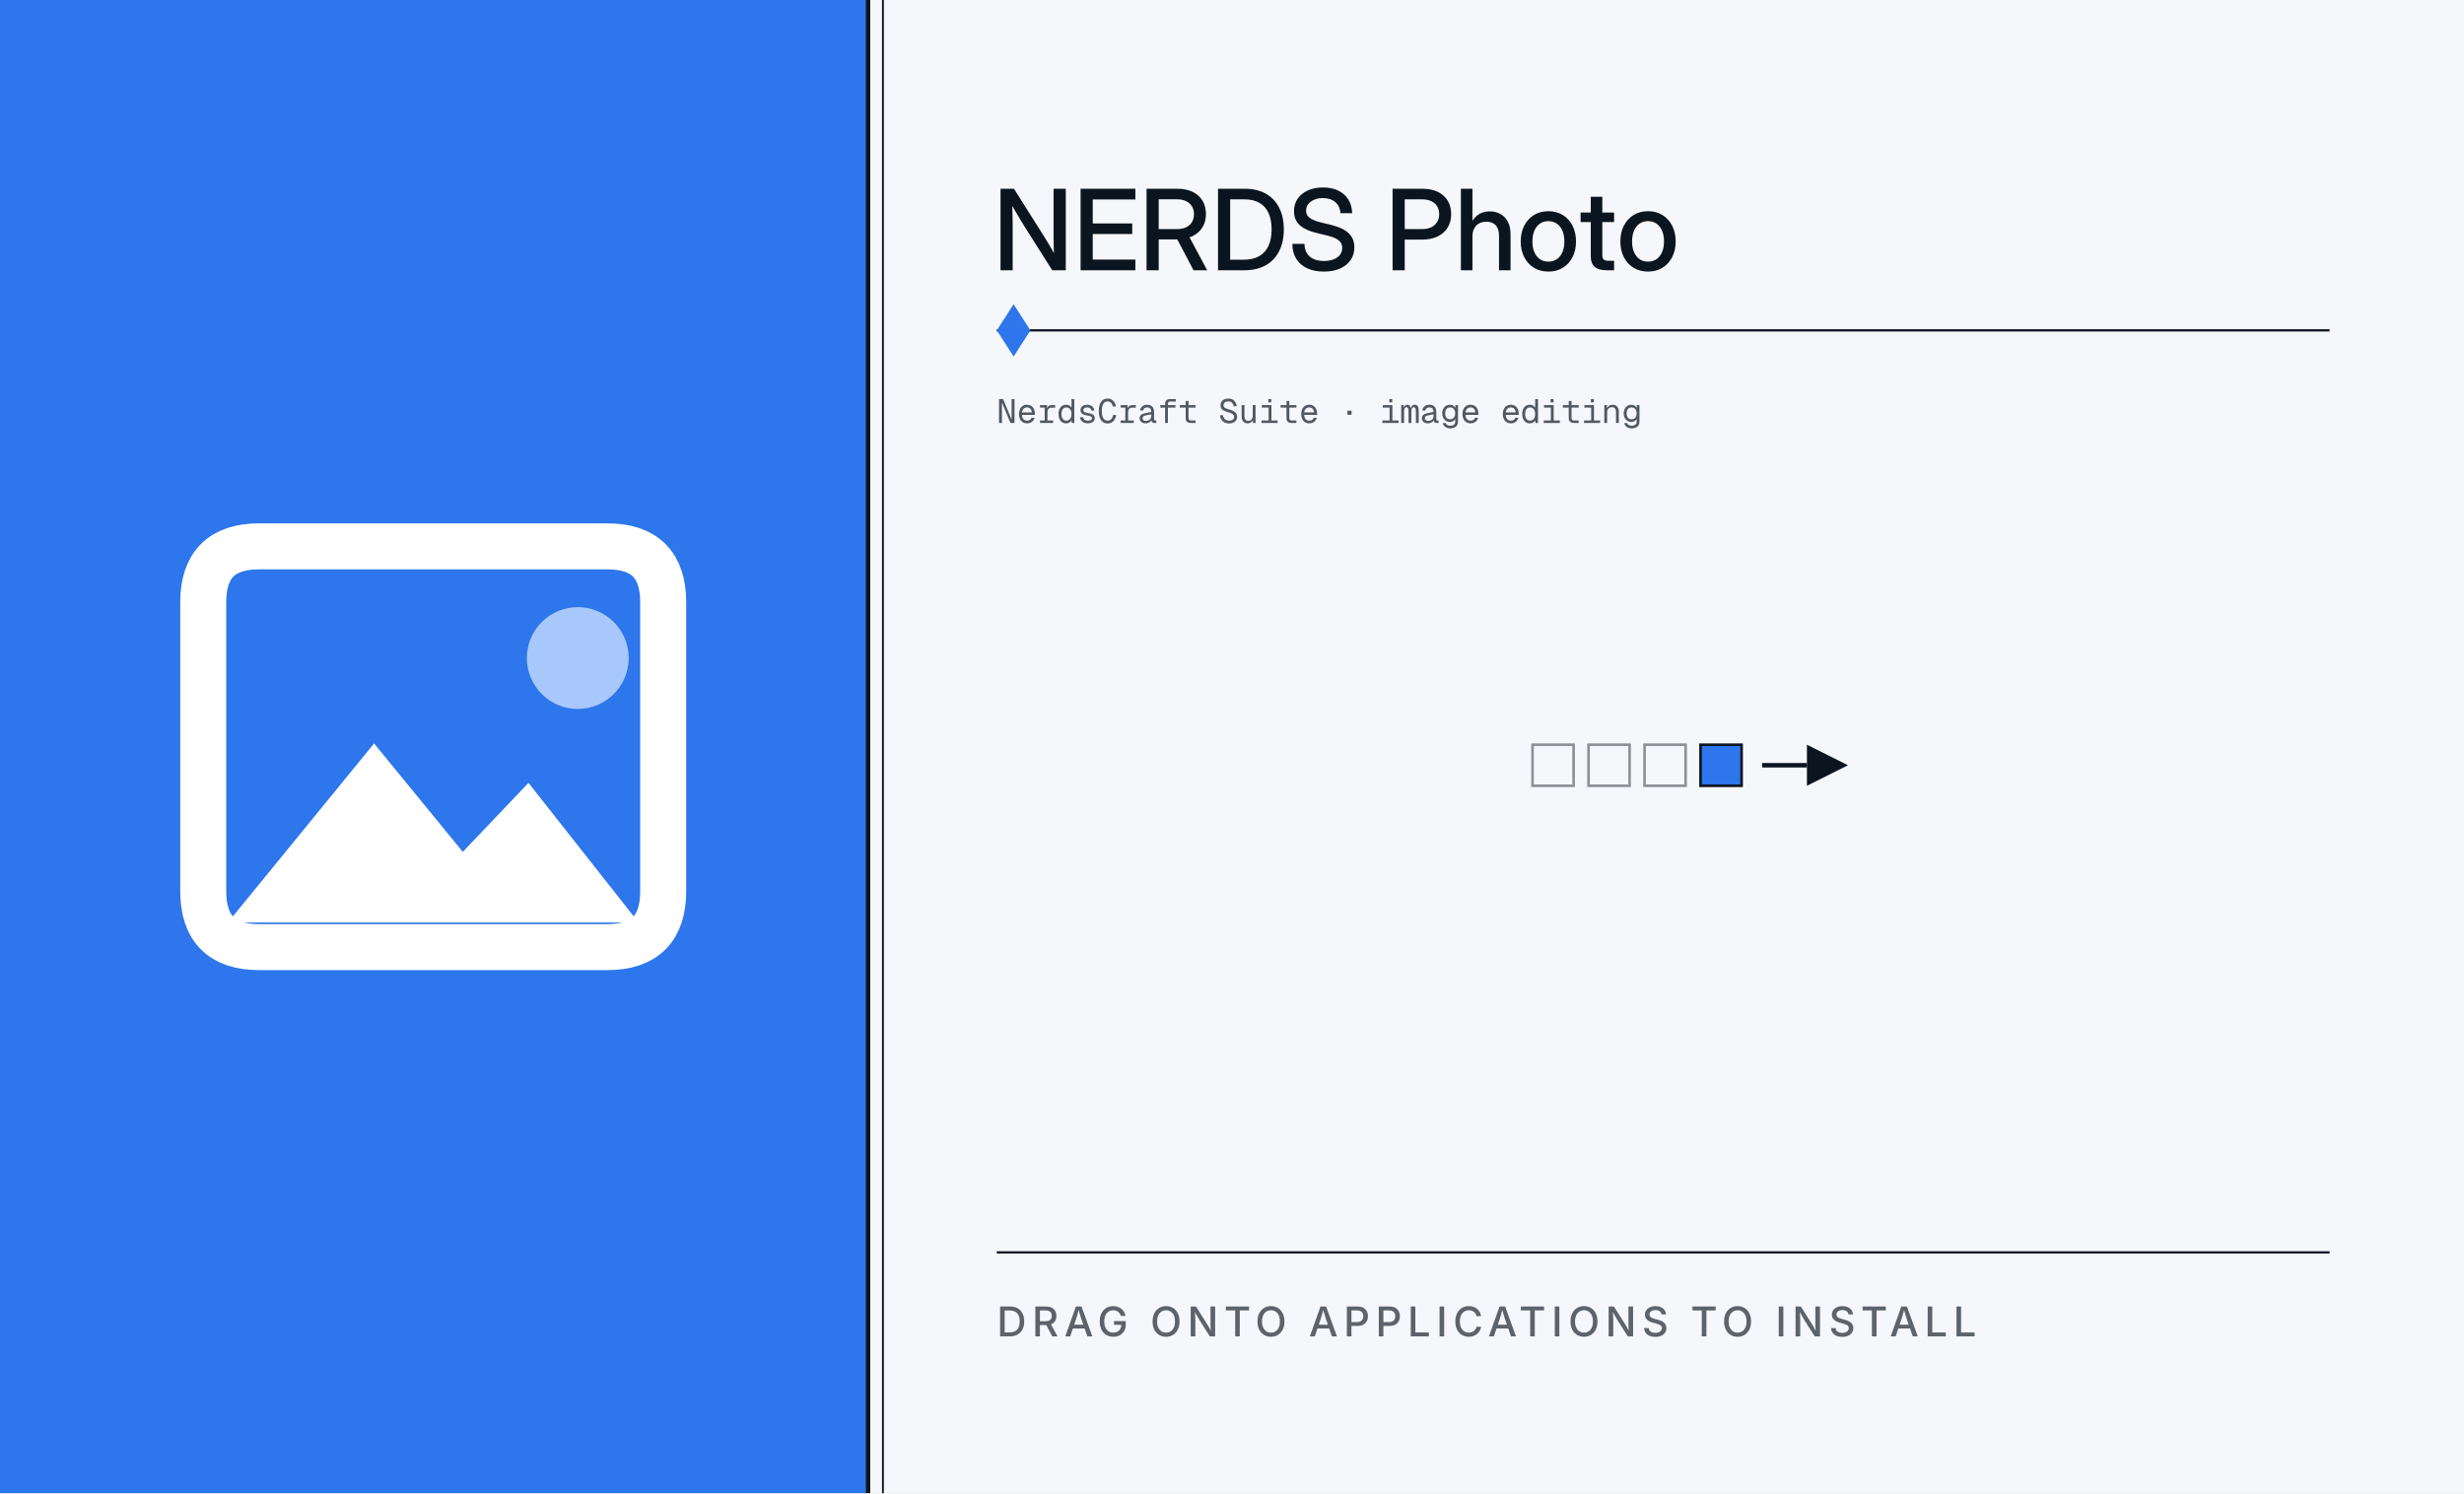
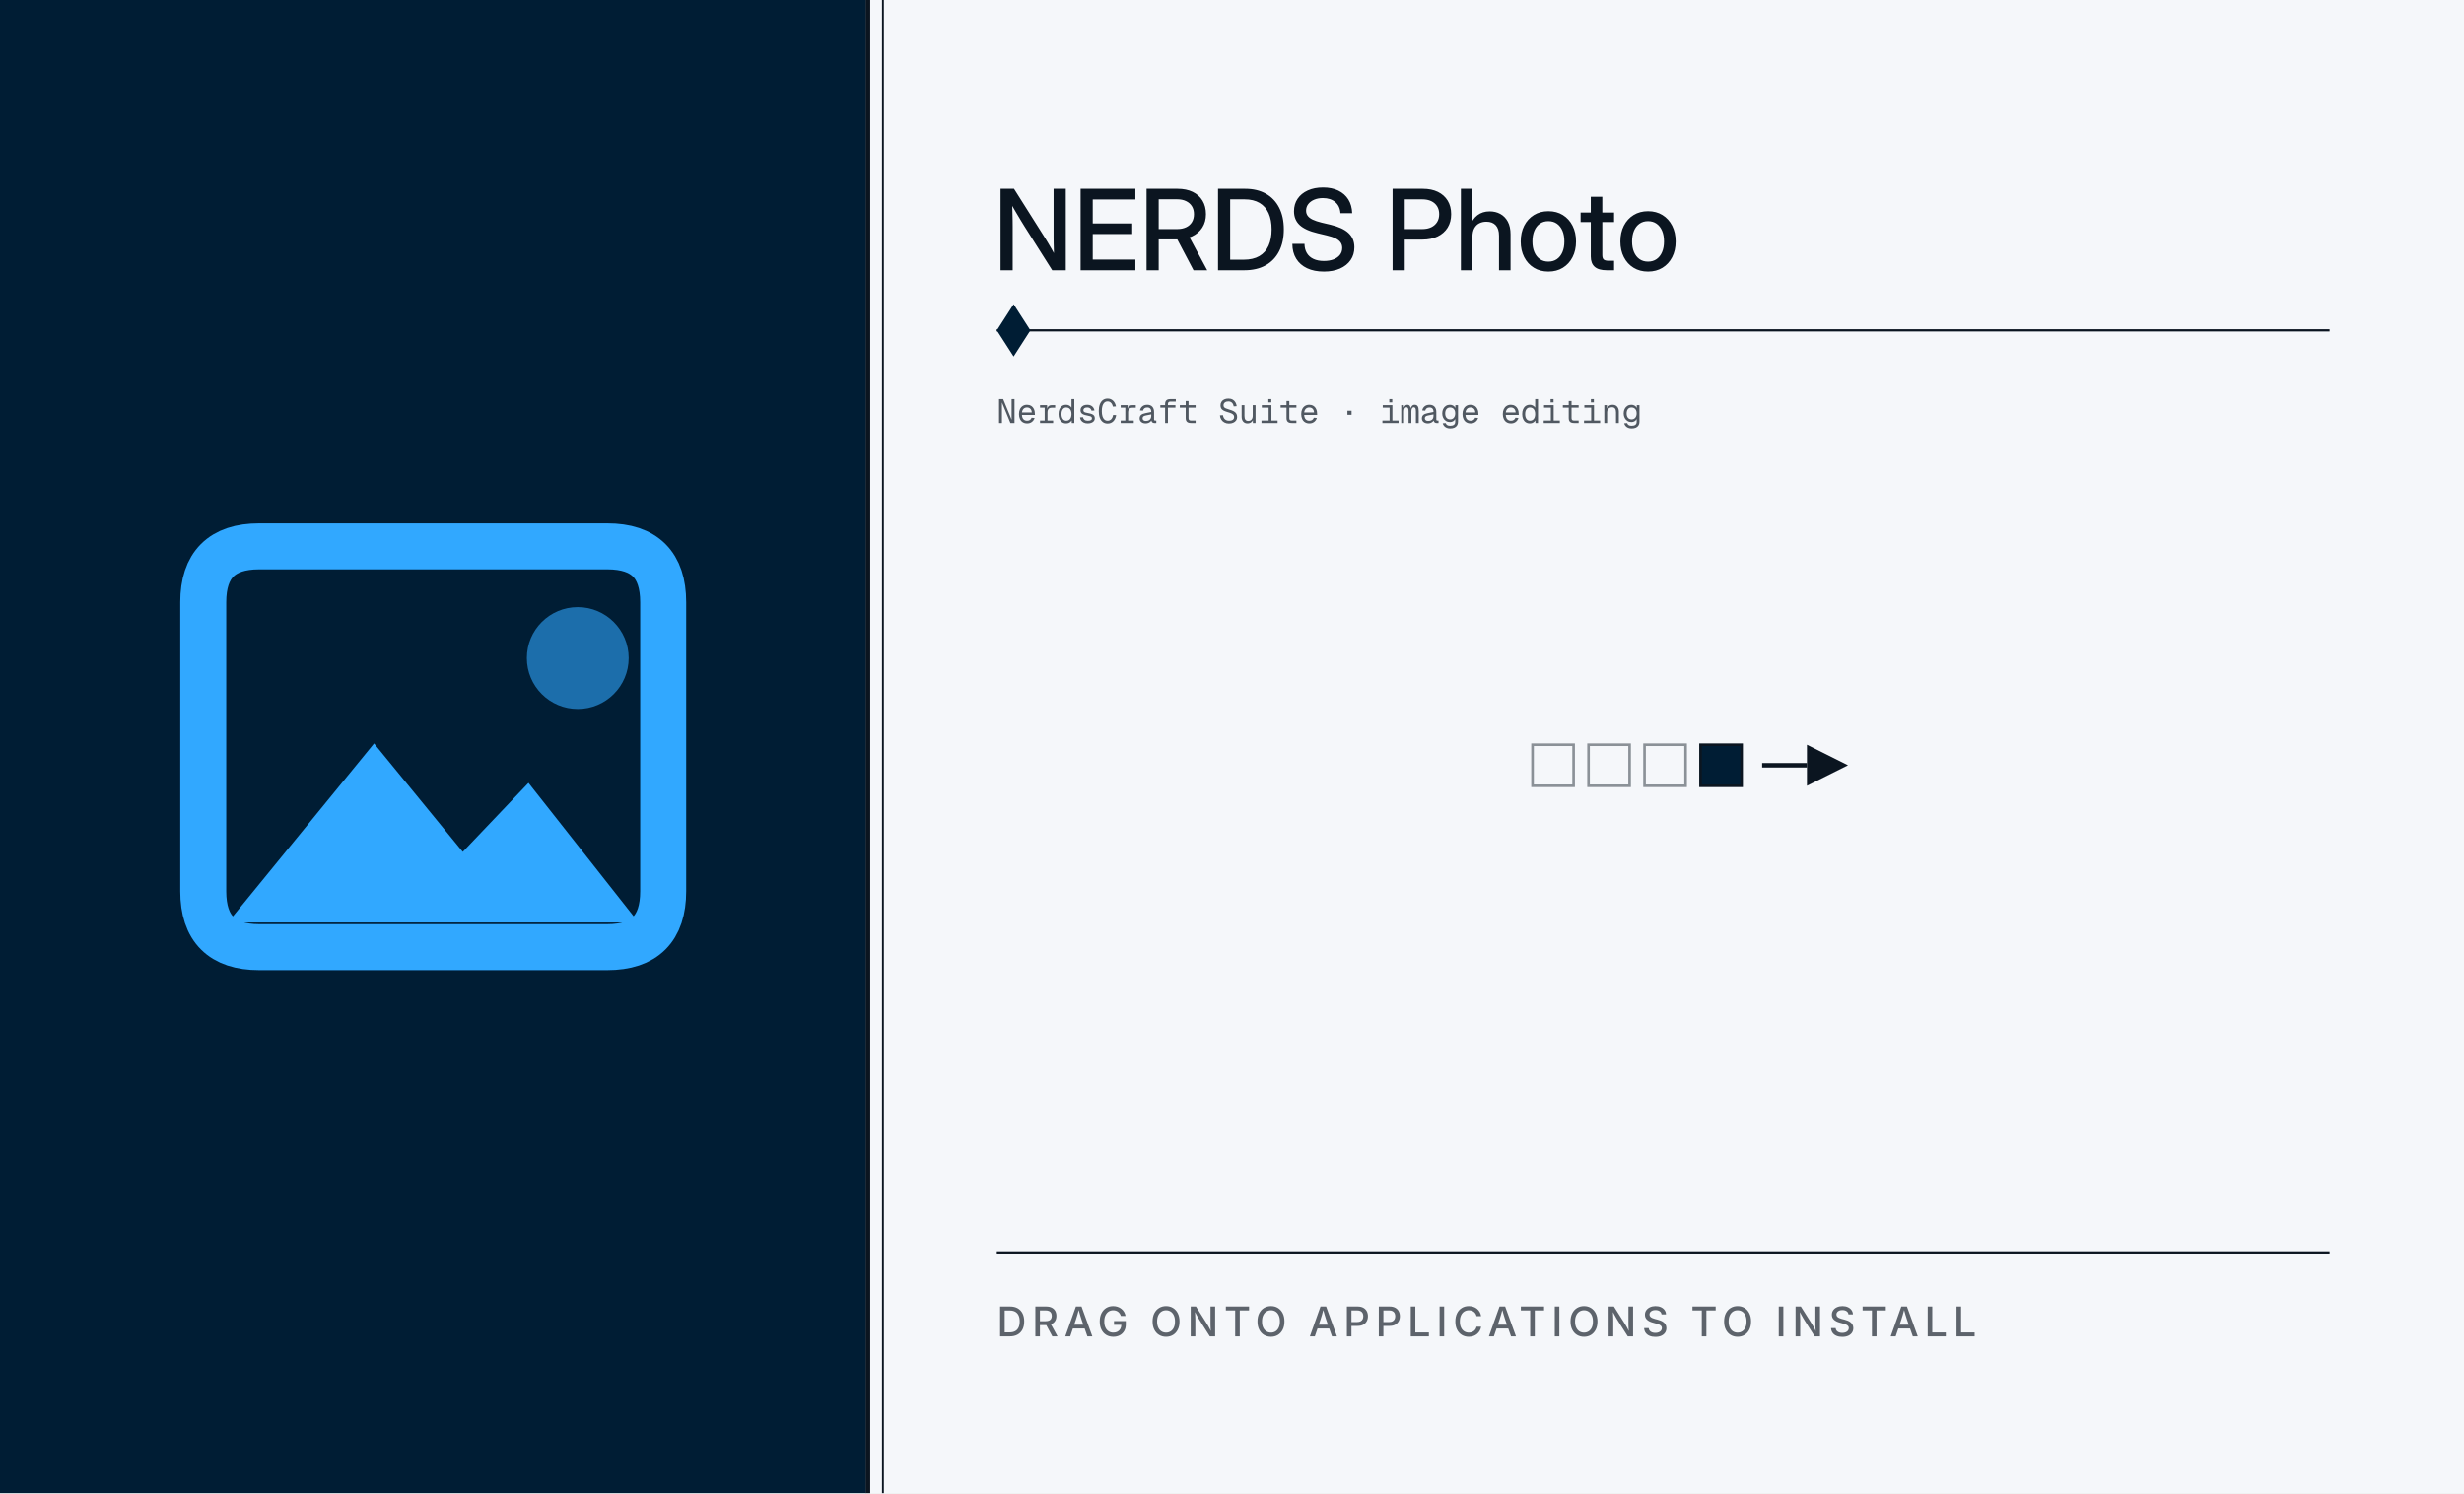
<svg xmlns="http://www.w3.org/2000/svg" width="660" height="400" viewBox="0 0 660 400">
  <defs>
    <clipPath id="panel">
      <rect width="232" height="400" />
    </clipPath>
  </defs>
  <rect width="660" height="400" fill="#f5f7fa" />
  <g clip-path="url(#panel)">
-     <rect width="232" height="400" fill="#2d76eb" />
+     <rect width="232" height="400" fill="#001d34" />
    <g transform="translate(3.4,87.4) scale(0.22)">
-       <path d="M300,268 H724 Q792,268 792,336 V688 Q792,756 724,756 H300 Q232,756 232,688 V336 Q232,268 300,268 Z" fill="none" stroke="#FFFFFF" stroke-width="56" stroke-linecap="round" stroke-linejoin="round" />
-       <path d="M262,726 L440,508 L548,640 L628,556 L762,726 Z" fill="#FFFFFF" />
-       <path d="M688,404 m-62,0 a62,62 0 1,0 124,0 a62,62 0 1,0 -124,0" fill="#a8c8fb" />
+       <path d="M300,268 H724 Q792,268 792,336 V688 Q792,756 724,756 H300 Q232,756 232,688 V336 Q232,268 300,268 Z" fill="none" stroke="#31a8ff" stroke-width="56" stroke-linecap="round" stroke-linejoin="round" />
+       <path d="M262,726 L440,508 L548,640 L628,556 L762,726 Z" fill="#31a8ff" />
+       <path d="M688,404 m-62,0 a62,62 0 1,0 124,0 a62,62 0 1,0 -124,0" fill="#1c6eab" />
    </g>
  </g>
  <line x1="232.5" y1="0" x2="232.5" y2="400" stroke="#0b1520" stroke-width="1.2" />
  <line x1="236.5" y1="0" x2="236.5" y2="400" stroke="#0b1520" stroke-width="0.5" />
  <line x1="267" y1="88.5" x2="624" y2="88.5" stroke="#0b1520" stroke-width="0.6" />
-   <path d="M271.5,81.5 L276,88.5 L271.5,95.5 L267,88.5 Z" fill="#2d76eb" />
+   <path d="M271.5,81.5 L276,88.5 L271.5,95.5 L267,88.5 Z" fill="#001d34" />
  <rect x="410.5" y="199.5" width="11" height="11" fill="#f5f7fa" stroke="#0b1520" stroke-opacity="0.45" stroke-width="0.7" />
  <rect x="425.5" y="199.5" width="11" height="11" fill="#f5f7fa" stroke="#0b1520" stroke-opacity="0.45" stroke-width="0.7" />
  <rect x="440.5" y="199.5" width="11" height="11" fill="#f5f7fa" stroke="#0b1520" stroke-opacity="0.45" stroke-width="0.7" />
-   <rect x="455.5" y="199.5" width="11" height="11" fill="#2d76eb" stroke="#0b1520" stroke-width="0.7" />
+   <rect x="455.5" y="199.5" width="11" height="11" fill="#001d34" stroke="#0b1520" stroke-width="0.7" />
  <line x1="472" y1="205" x2="484" y2="205" stroke="#0b1520" stroke-width="1.2" />
  <path d="M495,205 L484,210.5 L484,199.5 Z" fill="#0b1520" />
  <line x1="267" y1="335.5" x2="624" y2="335.5" stroke="#0b1520" stroke-width="0.6" />
  <g id="text">
    <g>
      <path fill="#0b1520" stroke="none" d="M268.0 72.4V50.574H271.604L279.938 63.772Q280.231 64.241 280.7 65.025Q281.169 65.808 281.696 66.724Q282.224 67.639 282.692 68.504L282.355 69.251Q282.326 68.401 282.282 67.273Q282.238 66.145 282.224 65.12Q282.209 64.094 282.209 63.567V50.574H285.476V72.4H281.843L274.387 60.608Q274.05 60.066 273.479 59.129Q272.907 58.191 272.175 56.946Q271.442 55.701 270.607 54.251L271.076 53.621Q271.149 55.291 271.186 56.653Q271.223 58.015 271.237 59.011Q271.252 60.007 271.252 60.593V72.4ZM289.445 72.4V50.574H304.123V53.43H292.697V59.861H303.273V62.688H292.697V69.544H304.123V72.4ZM307.111 72.4V50.574H315.417Q317.761 50.574 319.467 51.401Q321.174 52.229 322.097 53.753Q323.02 55.276 323.02 57.371Q323.02 59.451 322.038 60.974Q321.057 62.498 319.299 63.318Q317.541 64.138 315.197 64.138H308.986V61.37H315.285Q316.691 61.37 317.709 60.886Q318.728 60.403 319.27 59.502Q319.812 58.601 319.812 57.371Q319.812 56.14 319.262 55.254Q318.713 54.368 317.695 53.877Q316.677 53.386 315.271 53.386H310.363V72.4ZM319.694 72.4 314.523 62.571H318.083L323.356 72.4ZM333.317 72.4H327.941V69.573H333.112Q335.661 69.573 337.316 68.606Q338.972 67.639 339.792 65.816Q340.612 63.992 340.612 61.458Q340.612 58.923 339.807 57.122Q339.001 55.32 337.382 54.36Q335.764 53.401 333.332 53.401H327.824V50.574H333.537Q336.745 50.574 339.067 51.885Q341.389 53.196 342.634 55.635Q343.879 58.074 343.879 61.458Q343.879 64.841 342.626 67.295Q341.374 69.749 339.016 71.074Q336.657 72.4 333.317 72.4ZM329.509 50.574V72.4H326.257V50.574ZM354.616 72.752Q351.994 72.752 350.104 71.858Q348.215 70.964 347.189 69.295Q346.164 67.625 346.164 65.325H349.416Q349.431 66.76 350.046 67.793Q350.661 68.826 351.826 69.368Q352.99 69.91 354.616 69.91Q356.11 69.91 357.202 69.485Q358.293 69.06 358.908 68.276Q359.523 67.493 359.523 66.423Q359.523 65.588 359.106 64.966Q358.688 64.343 357.773 63.875Q356.857 63.406 355.334 63.054L352.946 62.483Q349.636 61.707 348.12 60.286Q346.604 58.865 346.604 56.594Q346.604 54.675 347.57 53.247Q348.537 51.819 350.295 51.021Q352.053 50.222 354.382 50.222Q356.74 50.222 358.469 51.057Q360.197 51.892 361.157 53.43Q362.116 54.968 362.189 57.107H359.04Q358.923 55.217 357.663 54.141Q356.403 53.064 354.338 53.064Q353.034 53.064 352.016 53.496Q350.998 53.928 350.419 54.683Q349.841 55.437 349.841 56.433Q349.841 57.224 350.266 57.81Q350.69 58.396 351.606 58.836Q352.521 59.275 354.016 59.641L356.374 60.198Q358.015 60.593 359.223 61.15Q360.432 61.707 361.215 62.446Q361.999 63.186 362.387 64.131Q362.775 65.076 362.775 66.248Q362.775 68.211 361.765 69.675Q360.754 71.14 358.923 71.946Q357.092 72.752 354.616 72.752ZM373.015 72.4V50.574H381.101Q383.444 50.574 385.144 51.401Q386.843 52.229 387.773 53.753Q388.703 55.276 388.703 57.371Q388.703 59.465 387.751 60.989Q386.799 62.512 385.07 63.347Q383.342 64.182 380.998 64.182H374.729V61.37H380.939Q382.36 61.37 383.371 60.879Q384.382 60.388 384.938 59.495Q385.495 58.601 385.495 57.371Q385.495 56.14 384.938 55.254Q384.382 54.368 383.371 53.884Q382.36 53.401 380.939 53.401H376.267V72.4ZM394.401 63.494V72.4H391.311V50.574H394.401V60.769H393.625Q394.387 58.689 395.742 57.656Q397.097 56.624 399.016 56.624Q400.612 56.624 401.879 57.319Q403.146 58.015 403.879 59.378Q404.611 60.74 404.611 62.761V72.4H401.521V63.142Q401.521 61.282 400.634 60.337Q399.748 59.392 398.137 59.392Q397.082 59.392 396.24 59.817Q395.397 60.242 394.899 61.15Q394.401 62.058 394.401 63.494ZM414.748 72.752Q412.536 72.752 410.866 71.726Q409.196 70.701 408.266 68.884Q407.336 67.068 407.336 64.695Q407.336 62.293 408.266 60.469Q409.196 58.645 410.866 57.612Q412.536 56.58 414.748 56.58Q416.96 56.58 418.623 57.612Q420.285 58.645 421.215 60.469Q422.146 62.293 422.146 64.695Q422.146 67.068 421.215 68.884Q420.285 70.701 418.623 71.726Q416.96 72.752 414.748 72.752ZM414.748 70.086Q416.066 70.086 417.026 69.419Q417.985 68.753 418.505 67.537Q419.025 66.321 419.025 64.695Q419.025 63.025 418.505 61.809Q417.985 60.593 417.026 59.92Q416.066 59.246 414.748 59.246Q413.43 59.246 412.47 59.912Q411.511 60.579 410.991 61.802Q410.471 63.025 410.471 64.695Q410.471 66.336 410.991 67.544Q411.511 68.753 412.463 69.419Q413.415 70.086 414.748 70.086ZM432.341 56.931V59.48H423.376V56.931ZM426.101 52.713H429.191V68.313Q429.191 69.163 429.55 69.507Q429.909 69.851 430.832 69.851Q431.184 69.851 431.608 69.851Q432.033 69.851 432.341 69.851V72.4Q431.96 72.4 431.425 72.4Q430.891 72.4 430.393 72.4Q428.21 72.4 427.155 71.484Q426.101 70.569 426.101 68.709ZM441.438 72.752Q439.226 72.752 437.556 71.726Q435.886 70.701 434.956 68.884Q434.025 67.068 434.025 64.695Q434.025 62.293 434.956 60.469Q435.886 58.645 437.556 57.612Q439.226 56.58 441.438 56.58Q443.649 56.58 445.312 57.612Q446.975 58.645 447.905 60.469Q448.835 62.293 448.835 64.695Q448.835 67.068 447.905 68.884Q446.975 70.701 445.312 71.726Q443.649 72.752 441.438 72.752ZM441.438 70.086Q442.756 70.086 443.715 69.419Q444.675 68.753 445.195 67.537Q445.715 66.321 445.715 64.695Q445.715 63.025 445.195 61.809Q444.675 60.593 443.715 59.92Q442.756 59.246 441.438 59.246Q440.119 59.246 439.16 59.912Q438.2 60.579 437.68 61.802Q437.16 63.025 437.16 64.695Q437.16 66.336 437.68 67.544Q438.2 68.753 439.152 69.419Q440.104 70.086 441.438 70.086Z" />
    </g>
    <g>
      <path fill="#0b1520" fill-opacity="0.7" stroke="none" d="M267.6 113.3V106.91H268.698L271.101 112.751L270.966 112.778V106.91H271.74V113.3H270.642L268.239 107.459L268.374 107.423V113.3ZM275.124 113.408Q274.449 113.408 273.959 113.102Q273.468 112.796 273.202 112.233Q272.937 111.671 272.937 110.915Q272.937 110.159 273.202 109.601Q273.468 109.043 273.95 108.732Q274.431 108.422 275.088 108.422Q275.709 108.422 276.186 108.715Q276.663 109.007 276.933 109.565Q277.203 110.123 277.203 110.924V111.149H273.729Q273.774 111.914 274.139 112.301Q274.503 112.688 275.124 112.688Q275.592 112.688 275.894 112.468Q276.195 112.247 276.312 111.887L277.122 111.95Q276.933 112.589 276.406 112.999Q275.88 113.408 275.124 113.408ZM273.729 110.483H276.375Q276.321 109.79 275.97 109.466Q275.619 109.142 275.088 109.142Q274.539 109.142 274.183 109.48Q273.828 109.817 273.729 110.483ZM278.58 113.3V112.634H280.191L279.822 112.994V108.827L280.191 109.196H278.58V108.53H280.452L280.524 109.808L280.452 109.754Q280.524 109.133 280.83 108.832Q281.136 108.53 281.649 108.53H282.63V109.214H281.658Q281.307 109.214 281.068 109.353Q280.83 109.493 280.704 109.758Q280.578 110.024 280.578 110.42V112.994L280.218 112.634H282.09V113.3ZM285.573 113.408Q284.943 113.408 284.484 113.102Q284.025 112.796 283.777 112.238Q283.53 111.68 283.53 110.915Q283.53 110.15 283.777 109.592Q284.025 109.034 284.484 108.728Q284.943 108.422 285.573 108.422Q285.96 108.422 286.27 108.566Q286.581 108.71 286.792 108.926Q287.004 109.142 287.085 109.367L287.004 109.556V106.91H287.76V113.3H287.076L287.031 112.22L287.148 112.355Q287.04 112.679 286.81 112.917Q286.581 113.156 286.266 113.282Q285.951 113.408 285.573 113.408ZM285.618 112.688Q286.05 112.688 286.36 112.472Q286.671 112.256 286.837 111.856Q287.004 111.455 287.004 110.915Q287.004 110.357 286.837 109.961Q286.671 109.565 286.356 109.353Q286.041 109.142 285.6 109.142Q285.015 109.142 284.668 109.614Q284.322 110.087 284.322 110.915Q284.322 111.734 284.668 112.211Q285.015 112.688 285.618 112.688ZM291.36 113.408Q290.739 113.408 290.289 113.192Q289.839 112.976 289.582 112.612Q289.326 112.247 289.29 111.797L290.082 111.743Q290.154 112.184 290.473 112.436Q290.793 112.688 291.36 112.688Q291.891 112.688 292.183 112.535Q292.476 112.382 292.476 112.058Q292.476 111.851 292.377 111.716Q292.278 111.581 292.008 111.487Q291.738 111.392 291.216 111.302Q290.523 111.176 290.131 110.992Q289.74 110.807 289.578 110.528Q289.416 110.249 289.416 109.862Q289.416 109.448 289.623 109.124Q289.83 108.8 290.235 108.611Q290.64 108.422 291.225 108.422Q291.819 108.422 292.219 108.633Q292.62 108.845 292.854 109.191Q293.088 109.538 293.16 109.952L292.368 110.006Q292.314 109.754 292.165 109.56Q292.017 109.367 291.778 109.254Q291.54 109.142 291.216 109.142Q290.694 109.142 290.442 109.349Q290.19 109.556 290.19 109.862Q290.19 110.105 290.307 110.249Q290.424 110.393 290.685 110.478Q290.946 110.564 291.378 110.636Q292.116 110.753 292.521 110.938Q292.926 111.122 293.088 111.392Q293.25 111.662 293.25 112.058Q293.25 112.481 293.002 112.782Q292.755 113.084 292.327 113.246Q291.9 113.408 291.36 113.408ZM296.688 113.444Q295.923 113.444 295.392 113.039Q294.861 112.634 294.586 111.887Q294.312 111.14 294.312 110.114Q294.312 109.079 294.586 108.332Q294.861 107.585 295.392 107.175Q295.923 106.766 296.688 106.766Q297.534 106.766 298.128 107.319Q298.722 107.873 298.92 108.863L298.092 108.917Q297.939 108.224 297.565 107.873Q297.192 107.522 296.688 107.522Q296.175 107.522 295.828 107.823Q295.482 108.125 295.302 108.706Q295.122 109.286 295.122 110.114Q295.122 110.933 295.302 111.509Q295.482 112.085 295.828 112.386Q296.175 112.688 296.688 112.688Q297.246 112.688 297.633 112.301Q298.02 111.914 298.155 111.149L298.974 111.194Q298.803 112.247 298.2 112.846Q297.597 113.444 296.688 113.444ZM300.18 113.3V112.634H301.791L301.422 112.994V108.827L301.791 109.196H300.18V108.53H302.052L302.124 109.808L302.052 109.754Q302.124 109.133 302.43 108.832Q302.736 108.53 303.249 108.53H304.23V109.214H303.258Q302.907 109.214 302.668 109.353Q302.43 109.493 302.304 109.758Q302.178 110.024 302.178 110.42V112.994L301.818 112.634H303.69V113.3ZM306.84 113.408Q306.39 113.408 306.03 113.246Q305.67 113.084 305.463 112.791Q305.256 112.499 305.256 112.112Q305.256 111.5 305.62 111.162Q305.985 110.825 306.768 110.672L308.37 110.348Q308.37 109.736 308.095 109.439Q307.821 109.142 307.308 109.142Q306.813 109.142 306.534 109.362Q306.255 109.583 306.147 109.997L305.346 109.934Q305.481 109.259 305.989 108.84Q306.498 108.422 307.308 108.422Q308.172 108.422 308.649 108.939Q309.126 109.457 309.126 110.366V112.346Q309.126 112.508 309.198 112.571Q309.27 112.634 309.414 112.634H309.72V113.3Q309.666 113.309 309.549 113.314Q309.432 113.318 309.324 113.318Q309.018 113.318 308.806 113.219Q308.595 113.12 308.487 112.899Q308.379 112.679 308.37 112.328H308.514Q308.451 112.634 308.212 112.881Q307.974 113.129 307.614 113.268Q307.254 113.408 306.84 113.408ZM306.912 112.742Q307.398 112.742 307.722 112.575Q308.046 112.409 308.208 112.107Q308.37 111.806 308.37 111.41V110.996L306.912 111.284Q306.426 111.374 306.237 111.558Q306.048 111.743 306.048 112.04Q306.048 112.373 306.277 112.557Q306.507 112.742 306.912 112.742ZM312.078 113.3V108.224Q312.078 107.585 312.406 107.248Q312.735 106.91 313.41 106.91H314.94V107.576H313.41Q313.131 107.576 312.982 107.751Q312.834 107.927 312.834 108.224V113.3ZM310.8 109.196V108.53H314.85V109.196ZM318.972 113.3Q318.279 113.3 317.937 112.976Q317.595 112.652 317.595 111.986V107.414H318.351V111.986Q318.351 112.319 318.504 112.477Q318.657 112.634 318.972 112.634H320.25V113.3ZM316.02 109.196V108.53H320.25V109.196ZM329.169 113.444Q328.494 113.444 327.972 113.165Q327.45 112.886 327.135 112.395Q326.82 111.905 326.766 111.257L327.576 111.203Q327.639 111.68 327.85 112.013Q328.062 112.346 328.399 112.517Q328.737 112.688 329.187 112.688Q329.637 112.688 329.943 112.576Q330.249 112.463 330.406 112.242Q330.564 112.022 330.564 111.707Q330.564 111.401 330.424 111.18Q330.285 110.96 329.902 110.766Q329.52 110.573 328.773 110.366Q328.107 110.177 327.697 109.947Q327.288 109.718 327.103 109.389Q326.919 109.061 326.919 108.584Q326.919 108.044 327.175 107.635Q327.432 107.225 327.909 106.995Q328.386 106.766 329.043 106.766Q329.7 106.766 330.168 107.031Q330.636 107.297 330.91 107.756Q331.185 108.215 331.257 108.8L330.447 108.854Q330.393 108.467 330.222 108.166Q330.051 107.864 329.754 107.693Q329.457 107.522 329.025 107.522Q328.431 107.522 328.08 107.805Q327.729 108.089 327.729 108.548Q327.729 108.845 327.859 109.038Q327.99 109.232 328.323 109.38Q328.656 109.529 329.259 109.7Q330.042 109.916 330.505 110.186Q330.969 110.456 331.171 110.825Q331.374 111.194 331.374 111.725Q331.374 112.229 331.095 112.62Q330.816 113.012 330.321 113.228Q329.826 113.444 329.169 113.444ZM334.137 113.408Q333.426 113.408 333.003 112.927Q332.58 112.445 332.58 111.599V108.53H333.336V111.392Q333.336 112.085 333.583 112.413Q333.831 112.742 334.344 112.742Q334.902 112.742 335.226 112.377Q335.55 112.013 335.55 111.374V108.53H336.306V113.3H335.586V112.121L335.703 112.184Q335.559 112.769 335.154 113.088Q334.749 113.408 334.137 113.408ZM337.89 113.3V112.634H339.807V108.827L340.176 109.196H337.98V108.53H340.563V112.634H342.21V113.3H340.563H339.807ZM339.735 107.783V106.901H340.527V107.783ZM345.972 113.3Q345.279 113.3 344.937 112.976Q344.595 112.652 344.595 111.986V107.414H345.351V111.986Q345.351 112.319 345.504 112.477Q345.657 112.634 345.972 112.634H347.25V113.3ZM343.02 109.196V108.53H347.25V109.196ZM350.724 113.408Q350.049 113.408 349.558 113.102Q349.068 112.796 348.802 112.233Q348.537 111.671 348.537 110.915Q348.537 110.159 348.802 109.601Q349.068 109.043 349.549 108.732Q350.031 108.422 350.688 108.422Q351.309 108.422 351.786 108.715Q352.263 109.007 352.533 109.565Q352.803 110.123 352.803 110.924V111.149H349.329Q349.374 111.914 349.738 112.301Q350.103 112.688 350.724 112.688Q351.192 112.688 351.493 112.468Q351.795 112.247 351.912 111.887L352.722 111.95Q352.533 112.589 352.006 112.999Q351.48 113.408 350.724 113.408ZM349.329 110.483H351.975Q351.921 109.79 351.57 109.466Q351.219 109.142 350.688 109.142Q350.139 109.142 349.783 109.48Q349.428 109.817 349.329 110.483ZM360.912 111.113V110.015H362.028V111.113ZM370.29 113.3V112.634H372.207V108.827L372.576 109.196H370.38V108.53H372.963V112.634H374.61V113.3H372.963H372.207ZM372.135 107.783V106.901H372.927V107.783ZM375.33 113.3V108.53H376.023L376.05 109.592L375.96 109.574Q376.041 109.043 376.306 108.732Q376.572 108.422 376.986 108.422Q377.409 108.422 377.638 108.728Q377.868 109.034 377.922 109.628H377.832Q377.913 109.07 378.196 108.746Q378.48 108.422 378.912 108.422Q379.488 108.422 379.749 108.818Q380.01 109.214 380.01 110.132V113.3H379.254V110.24Q379.254 109.601 379.119 109.344Q378.984 109.088 378.696 109.088Q378.507 109.088 378.363 109.209Q378.219 109.331 378.133 109.592Q378.048 109.853 378.048 110.258V113.3H377.292V110.24Q377.292 109.628 377.161 109.358Q377.031 109.088 376.734 109.088Q376.545 109.088 376.401 109.209Q376.257 109.331 376.171 109.592Q376.086 109.853 376.086 110.258V113.3ZM382.44 113.408Q381.99 113.408 381.63 113.246Q381.27 113.084 381.063 112.791Q380.856 112.499 380.856 112.112Q380.856 111.5 381.22 111.162Q381.585 110.825 382.368 110.672L383.97 110.348Q383.97 109.736 383.695 109.439Q383.421 109.142 382.908 109.142Q382.413 109.142 382.134 109.362Q381.855 109.583 381.747 109.997L380.946 109.934Q381.081 109.259 381.589 108.84Q382.098 108.422 382.908 108.422Q383.772 108.422 384.249 108.939Q384.726 109.457 384.726 110.366V112.346Q384.726 112.508 384.798 112.571Q384.87 112.634 385.014 112.634H385.32V113.3Q385.266 113.309 385.149 113.314Q385.032 113.318 384.924 113.318Q384.618 113.318 384.406 113.219Q384.195 113.12 384.087 112.899Q383.979 112.679 383.97 112.328H384.114Q384.051 112.634 383.812 112.881Q383.574 113.129 383.214 113.268Q382.854 113.408 382.44 113.408ZM382.512 112.742Q382.998 112.742 383.322 112.575Q383.646 112.409 383.808 112.107Q383.97 111.806 383.97 111.41V110.996L382.512 111.284Q382.026 111.374 381.837 111.558Q381.648 111.743 381.648 112.04Q381.648 112.373 381.877 112.557Q382.107 112.742 382.512 112.742ZM388.443 114.758Q387.93 114.758 387.516 114.587Q387.102 114.416 386.823 114.101Q386.544 113.786 386.445 113.372L387.237 113.318Q387.345 113.651 387.619 113.844Q387.894 114.038 388.443 114.038Q389.091 114.038 389.437 113.777Q389.784 113.516 389.784 112.994V112.22Q389.613 112.598 389.235 112.823Q388.857 113.048 388.389 113.048Q387.786 113.048 387.313 112.751Q386.841 112.454 386.575 111.932Q386.31 111.41 386.31 110.735Q386.31 110.051 386.571 109.534Q386.832 109.016 387.295 108.719Q387.759 108.422 388.353 108.422Q388.857 108.422 389.257 108.656Q389.658 108.89 389.82 109.286V108.53H390.54V112.976Q390.54 113.534 390.288 113.934Q390.036 114.335 389.568 114.546Q389.1 114.758 388.443 114.758ZM388.425 112.328Q389.037 112.328 389.406 111.9Q389.775 111.473 389.784 110.735Q389.793 110.24 389.626 109.885Q389.46 109.529 389.149 109.335Q388.839 109.142 388.425 109.142Q387.795 109.142 387.448 109.57Q387.102 109.997 387.102 110.735Q387.102 111.473 387.457 111.9Q387.813 112.328 388.425 112.328ZM393.924 113.408Q393.249 113.408 392.758 113.102Q392.268 112.796 392.002 112.233Q391.737 111.671 391.737 110.915Q391.737 110.159 392.002 109.601Q392.268 109.043 392.749 108.732Q393.231 108.422 393.888 108.422Q394.509 108.422 394.986 108.715Q395.463 109.007 395.733 109.565Q396.003 110.123 396.003 110.924V111.149H392.529Q392.574 111.914 392.938 112.301Q393.303 112.688 393.924 112.688Q394.392 112.688 394.693 112.468Q394.995 112.247 395.112 111.887L395.922 111.95Q395.733 112.589 395.206 112.999Q394.68 113.408 393.924 113.408ZM392.529 110.483H395.175Q395.121 109.79 394.77 109.466Q394.419 109.142 393.888 109.142Q393.339 109.142 392.983 109.48Q392.628 109.817 392.529 110.483ZM404.724 113.408Q404.049 113.408 403.558 113.102Q403.068 112.796 402.802 112.233Q402.537 111.671 402.537 110.915Q402.537 110.159 402.802 109.601Q403.068 109.043 403.549 108.732Q404.031 108.422 404.688 108.422Q405.309 108.422 405.786 108.715Q406.263 109.007 406.533 109.565Q406.803 110.123 406.803 110.924V111.149H403.329Q403.374 111.914 403.738 112.301Q404.103 112.688 404.724 112.688Q405.192 112.688 405.493 112.468Q405.795 112.247 405.912 111.887L406.722 111.95Q406.533 112.589 406.006 112.999Q405.48 113.408 404.724 113.408ZM403.329 110.483H405.975Q405.921 109.79 405.57 109.466Q405.219 109.142 404.688 109.142Q404.139 109.142 403.783 109.48Q403.428 109.817 403.329 110.483ZM409.773 113.408Q409.143 113.408 408.684 113.102Q408.225 112.796 407.977 112.238Q407.73 111.68 407.73 110.915Q407.73 110.15 407.977 109.592Q408.225 109.034 408.684 108.728Q409.143 108.422 409.773 108.422Q410.16 108.422 410.47 108.566Q410.781 108.71 410.992 108.926Q411.204 109.142 411.285 109.367L411.204 109.556V106.91H411.96V113.3H411.276L411.231 112.22L411.348 112.355Q411.24 112.679 411.01 112.917Q410.781 113.156 410.466 113.282Q410.151 113.408 409.773 113.408ZM409.818 112.688Q410.25 112.688 410.56 112.472Q410.871 112.256 411.037 111.856Q411.204 111.455 411.204 110.915Q411.204 110.357 411.037 109.961Q410.871 109.565 410.556 109.353Q410.241 109.142 409.8 109.142Q409.215 109.142 408.868 109.614Q408.522 110.087 408.522 110.915Q408.522 111.734 408.868 112.211Q409.215 112.688 409.818 112.688ZM413.49 113.3V112.634H415.407V108.827L415.776 109.196H413.58V108.53H416.163V112.634H417.81V113.3H416.163H415.407ZM415.335 107.783V106.901H416.127V107.783ZM421.572 113.3Q420.879 113.3 420.537 112.976Q420.195 112.652 420.195 111.986V107.414H420.951V111.986Q420.951 112.319 421.104 112.477Q421.257 112.634 421.572 112.634H422.85V113.3ZM418.62 109.196V108.53H422.85V109.196ZM424.29 113.3V112.634H426.207V108.827L426.576 109.196H424.38V108.53H426.963V112.634H428.61V113.3H426.963H426.207ZM426.135 107.783V106.901H426.927V107.783ZM429.726 113.3V108.53H430.419L430.446 109.745L430.356 109.664Q430.446 109.241 430.684 108.966Q430.923 108.692 431.256 108.557Q431.589 108.422 431.958 108.422Q432.507 108.422 432.871 108.665Q433.236 108.908 433.425 109.317Q433.614 109.727 433.614 110.231V113.3H432.858V110.447Q432.858 109.781 432.597 109.434Q432.336 109.088 431.796 109.088Q431.427 109.088 431.13 109.245Q430.833 109.403 430.657 109.704Q430.482 110.006 430.482 110.447V113.3ZM437.043 114.758Q436.53 114.758 436.116 114.587Q435.702 114.416 435.423 114.101Q435.144 113.786 435.045 113.372L435.837 113.318Q435.945 113.651 436.219 113.844Q436.494 114.038 437.043 114.038Q437.691 114.038 438.037 113.777Q438.384 113.516 438.384 112.994V112.22Q438.213 112.598 437.835 112.823Q437.457 113.048 436.989 113.048Q436.386 113.048 435.913 112.751Q435.441 112.454 435.175 111.932Q434.91 111.41 434.91 110.735Q434.91 110.051 435.171 109.534Q435.432 109.016 435.895 108.719Q436.359 108.422 436.953 108.422Q437.457 108.422 437.857 108.656Q438.258 108.89 438.42 109.286V108.53H439.14V112.976Q439.14 113.534 438.888 113.934Q438.636 114.335 438.168 114.546Q437.7 114.758 437.043 114.758ZM437.025 112.328Q437.637 112.328 438.006 111.9Q438.375 111.473 438.384 110.735Q438.393 110.24 438.226 109.885Q438.06 109.529 437.749 109.335Q437.439 109.142 437.025 109.142Q436.395 109.142 436.048 109.57Q435.702 109.997 435.702 110.735Q435.702 111.473 436.057 111.9Q436.413 112.328 437.025 112.328Z" />
    </g>
    <g>
      <path fill="#0b1520" fill-opacity="0.65" stroke="none" d="M 270.486 358 L 268.509 358 L 268.509 356.926 L 270.421 356.926 Q 271.329 356.926 271.931 356.587 Q 272.532 356.249 272.833 355.591 Q 273.134 354.933 273.134 353.988 Q 273.134 353.048 272.836 352.398 Q 272.538 351.748 271.949 351.41 Q 271.361 351.071 270.486 351.071 L 268.466 351.071 L 268.466 349.997 L 270.566 349.997 Q 271.748 349.997 272.591 350.475 Q 273.435 350.953 273.886 351.847 Q 274.337 352.742 274.337 353.988 Q 274.337 355.239 273.883 356.136 Q 273.429 357.033 272.567 357.517 Q 271.705 358 270.486 358 Z M 269.111 349.997 L 269.111 358 L 267.886 358 L 267.886 349.997 Z M 277.325 358 L 277.325 349.997 L 280.193 349.997 Q 281.117 349.997 281.734 350.317 Q 282.352 350.636 282.658 351.206 Q 282.964 351.775 282.964 352.511 Q 282.964 353.252 282.656 353.808 Q 282.347 354.364 281.729 354.67 Q 281.111 354.976 280.182 354.976 L 278.028 354.976 L 278.028 353.929 L 280.064 353.929 Q 280.655 353.929 281.017 353.76 Q 281.38 353.59 281.552 353.273 Q 281.724 352.957 281.724 352.511 Q 281.724 352.06 281.552 351.732 Q 281.38 351.404 281.015 351.224 Q 280.649 351.044 280.053 351.044 L 278.549 351.044 L 278.549 358 Z M 281.874 358 L 279.935 354.385 L 281.294 354.385 L 283.265 358 Z M 285.34 358 L 288.187 349.997 L 289.69 349.997 L 292.591 358 L 291.264 358 L 289.707 353.547 Q 289.524 353.005 289.306 352.269 Q 289.089 351.533 288.804 350.502 L 289.051 350.502 Q 288.777 351.544 288.56 352.288 Q 288.342 353.032 288.176 353.547 L 286.666 358 Z M 286.881 355.889 L 286.881 354.869 L 291.044 354.869 L 291.044 355.889 Z M 298.21 358.107 Q 297.125 358.107 296.306 357.608 Q 295.487 357.108 295.028 356.187 Q 294.569 355.266 294.569 354.004 Q 294.569 352.726 295.033 351.804 Q 295.498 350.883 296.309 350.386 Q 297.12 349.89 298.157 349.89 Q 298.801 349.89 299.363 350.08 Q 299.924 350.271 300.367 350.623 Q 300.81 350.975 301.097 351.461 Q 301.385 351.947 301.481 352.527 L 300.225 352.527 Q 300.117 352.178 299.929 351.896 Q 299.741 351.614 299.481 351.415 Q 299.22 351.216 298.89 351.112 Q 298.56 351.007 298.167 351.007 Q 297.491 351.007 296.951 351.351 Q 296.411 351.694 296.097 352.363 Q 295.783 353.032 295.783 353.999 Q 295.783 354.965 296.097 355.631 Q 296.411 356.297 296.959 356.644 Q 297.507 356.99 298.216 356.99 Q 298.86 356.99 299.341 356.73 Q 299.822 356.469 300.088 355.989 Q 300.354 355.508 300.354 354.853 L 300.67 354.906 L 298.393 354.906 L 298.393 353.896 L 301.551 353.896 L 301.551 354.815 Q 301.551 355.825 301.119 356.563 Q 300.687 357.302 299.935 357.705 Q 299.183 358.107 298.21 358.107 Z M 312.339 358.107 Q 311.303 358.107 310.484 357.616 Q 309.665 357.125 309.195 356.203 Q 308.725 355.282 308.725 354.004 Q 308.725 352.72 309.195 351.799 Q 309.665 350.878 310.484 350.384 Q 311.303 349.89 312.339 349.89 Q 313.376 349.89 314.19 350.384 Q 315.003 350.878 315.473 351.799 Q 315.943 352.72 315.943 354.004 Q 315.943 355.282 315.473 356.203 Q 315.003 357.125 314.19 357.616 Q 313.376 358.107 312.339 358.107 Z M 312.339 356.99 Q 313.021 356.99 313.561 356.649 Q 314.101 356.308 314.415 355.639 Q 314.729 354.971 314.729 354.004 Q 314.729 353.026 314.415 352.358 Q 314.101 351.689 313.561 351.348 Q 313.021 351.007 312.339 351.007 Q 311.652 351.007 311.109 351.351 Q 310.567 351.694 310.253 352.363 Q 309.938 353.032 309.938 354.004 Q 309.938 354.971 310.253 355.637 Q 310.567 356.303 311.109 356.647 Q 311.652 356.99 312.339 356.99 Z M 318.937 358 L 318.937 349.997 L 320.349 349.997 L 323.362 354.761 Q 323.513 354.998 323.701 355.325 Q 323.889 355.653 324.098 356.064 Q 324.308 356.475 324.512 356.958 L 324.361 356.958 Q 324.313 356.501 324.289 356.053 Q 324.265 355.604 324.254 355.212 Q 324.243 354.82 324.243 354.552 L 324.243 349.997 L 325.484 349.997 L 325.484 358 L 324.066 358 L 321.364 353.741 Q 321.149 353.392 320.943 353.037 Q 320.736 352.683 320.486 352.218 Q 320.236 351.753 319.876 351.087 L 320.07 351.087 Q 320.097 351.678 320.124 352.191 Q 320.15 352.704 320.164 353.099 Q 320.177 353.494 320.177 353.73 L 320.177 358 Z M 328.354 351.05 L 328.354 349.997 L 334.568 349.997 L 334.568 351.05 L 332.081 351.05 L 332.081 358 L 330.851 358 L 330.851 351.05 Z M 340.44 358.107 Q 339.403 358.107 338.584 357.616 Q 337.765 357.125 337.295 356.203 Q 336.825 355.282 336.825 354.004 Q 336.825 352.72 337.295 351.799 Q 337.765 350.878 338.584 350.384 Q 339.403 349.89 340.44 349.89 Q 341.477 349.89 342.29 350.384 Q 343.104 350.878 343.574 351.799 Q 344.044 352.72 344.044 354.004 Q 344.044 355.282 343.574 356.203 Q 343.104 357.125 342.29 357.616 Q 341.477 358.107 340.44 358.107 Z M 340.44 356.99 Q 341.122 356.99 341.662 356.649 Q 342.202 356.308 342.516 355.639 Q 342.83 354.971 342.83 354.004 Q 342.83 353.026 342.516 352.358 Q 342.202 351.689 341.662 351.348 Q 341.122 351.007 340.44 351.007 Q 339.752 351.007 339.21 351.351 Q 338.667 351.694 338.353 352.363 Q 338.039 353.032 338.039 354.004 Q 338.039 354.971 338.353 355.637 Q 338.667 356.303 339.21 356.647 Q 339.752 356.99 340.44 356.99 Z M 350.857 358 L 353.704 349.997 L 355.208 349.997 L 358.108 358 L 356.782 358 L 355.224 353.547 Q 355.041 353.005 354.824 352.269 Q 354.606 351.533 354.322 350.502 L 354.569 350.502 Q 354.295 351.544 354.077 352.288 Q 353.86 353.032 353.693 353.547 L 352.184 358 Z M 352.399 355.889 L 352.399 354.869 L 356.562 354.869 L 356.562 355.889 Z M 360.769 358 L 360.769 349.997 L 363.637 349.997 Q 364.561 349.997 365.178 350.341 Q 365.796 350.685 366.102 351.27 Q 366.408 351.855 366.408 352.597 Q 366.408 353.338 366.099 353.926 Q 365.791 354.514 365.173 354.855 Q 364.555 355.196 363.626 355.196 L 361.666 355.196 L 361.666 354.16 L 363.508 354.16 Q 364.099 354.16 364.464 353.956 Q 364.829 353.751 364.998 353.397 Q 365.167 353.042 365.167 352.597 Q 365.167 352.145 364.998 351.794 Q 364.829 351.442 364.461 351.243 Q 364.093 351.044 363.497 351.044 L 361.993 351.044 L 361.993 358 Z M 369.326 358 L 369.326 349.997 L 372.194 349.997 Q 373.118 349.997 373.736 350.341 Q 374.354 350.685 374.66 351.27 Q 374.966 351.855 374.966 352.597 Q 374.966 353.338 374.657 353.926 Q 374.348 354.514 373.73 354.855 Q 373.113 355.196 372.184 355.196 L 370.223 355.196 L 370.223 354.16 L 372.065 354.16 Q 372.656 354.16 373.021 353.956 Q 373.387 353.751 373.556 353.397 Q 373.725 353.042 373.725 352.597 Q 373.725 352.145 373.556 351.794 Q 373.387 351.442 373.019 351.243 Q 372.651 351.044 372.055 351.044 L 370.551 351.044 L 370.551 358 Z M 377.884 358 L 377.884 349.997 L 379.108 349.997 L 379.108 356.947 L 382.734 356.947 L 382.734 358 Z M 386.828 349.997 L 386.828 358 L 385.604 358 L 385.604 349.997 Z M 393.425 358.107 Q 392.389 358.107 391.572 357.616 Q 390.756 357.125 390.289 356.203 Q 389.821 355.282 389.821 354.004 Q 389.821 352.72 390.289 351.799 Q 390.756 350.878 391.572 350.384 Q 392.389 349.89 393.425 349.89 Q 394.059 349.89 394.615 350.072 Q 395.171 350.255 395.609 350.604 Q 396.046 350.953 396.334 351.453 Q 396.621 351.952 396.723 352.586 L 395.493 352.586 Q 395.418 352.205 395.227 351.912 Q 395.037 351.619 394.763 351.415 Q 394.489 351.211 394.15 351.109 Q 393.812 351.007 393.436 351.007 Q 392.749 351.007 392.203 351.353 Q 391.658 351.7 391.347 352.368 Q 391.035 353.037 391.035 354.004 Q 391.035 354.971 391.352 355.639 Q 391.669 356.308 392.211 356.649 Q 392.754 356.99 393.436 356.99 Q 393.812 356.99 394.148 356.885 Q 394.483 356.781 394.76 356.579 Q 395.037 356.378 395.227 356.083 Q 395.418 355.787 395.493 355.411 L 396.729 355.411 Q 396.637 356.002 396.358 356.493 Q 396.079 356.985 395.644 357.35 Q 395.209 357.715 394.647 357.911 Q 394.086 358.107 393.425 358.107 Z M 398.814 358 L 401.661 349.997 L 403.165 349.997 L 406.065 358 L 404.738 358 L 403.181 353.547 Q 402.998 353.005 402.781 352.269 Q 402.563 351.533 402.278 350.502 L 402.525 350.502 Q 402.251 351.544 402.034 352.288 Q 401.816 353.032 401.65 353.547 L 400.141 358 Z M 400.355 355.889 L 400.355 354.869 L 404.518 354.869 L 404.518 355.889 Z M 407.372 351.05 L 407.372 349.997 L 413.586 349.997 L 413.586 351.05 L 411.099 351.05 L 411.099 358 L 409.869 358 L 409.869 351.05 Z M 417.68 349.997 L 417.68 358 L 416.456 358 L 416.456 349.997 Z M 424.288 358.107 Q 423.251 358.107 422.432 357.616 Q 421.613 357.125 421.143 356.203 Q 420.673 355.282 420.673 354.004 Q 420.673 352.72 421.143 351.799 Q 421.613 350.878 422.432 350.384 Q 423.251 349.89 424.288 349.89 Q 425.325 349.89 426.138 350.384 Q 426.952 350.878 427.422 351.799 Q 427.892 352.72 427.892 354.004 Q 427.892 355.282 427.422 356.203 Q 426.952 357.125 426.138 357.616 Q 425.325 358.107 424.288 358.107 Z M 424.288 356.99 Q 424.97 356.99 425.51 356.649 Q 426.05 356.308 426.364 355.639 Q 426.678 354.971 426.678 354.004 Q 426.678 353.026 426.364 352.358 Q 426.05 351.689 425.51 351.348 Q 424.97 351.007 424.288 351.007 Q 423.601 351.007 423.058 351.351 Q 422.516 351.694 422.201 352.363 Q 421.887 353.032 421.887 354.004 Q 421.887 354.971 422.201 355.637 Q 422.516 356.303 423.058 356.647 Q 423.601 356.99 424.288 356.99 Z M 430.885 358 L 430.885 349.997 L 432.298 349.997 L 435.311 354.761 Q 435.461 354.998 435.649 355.325 Q 435.837 355.653 436.047 356.064 Q 436.256 356.475 436.46 356.958 L 436.31 356.958 Q 436.262 356.501 436.238 356.053 Q 436.213 355.604 436.203 355.212 Q 436.192 354.82 436.192 354.552 L 436.192 349.997 L 437.433 349.997 L 437.433 358 L 436.015 358 L 433.313 353.741 Q 433.098 353.392 432.891 353.037 Q 432.685 352.683 432.435 352.218 Q 432.185 351.753 431.825 351.087 L 432.019 351.087 Q 432.045 351.678 432.072 352.191 Q 432.099 352.704 432.113 353.099 Q 432.126 353.494 432.126 353.73 L 432.126 358 Z M 443.391 358.134 Q 442.494 358.134 441.833 357.85 Q 441.172 357.565 440.799 357.036 Q 440.426 356.507 440.388 355.776 L 441.618 355.776 Q 441.656 356.211 441.9 356.496 Q 442.145 356.781 442.537 356.92 Q 442.929 357.06 443.385 357.06 Q 443.896 357.06 444.29 356.902 Q 444.685 356.743 444.916 356.45 Q 445.147 356.158 445.147 355.771 Q 445.147 355.422 444.946 355.199 Q 444.744 354.976 444.403 354.828 Q 444.062 354.681 443.627 354.568 L 442.692 354.31 Q 441.709 354.047 441.159 353.531 Q 440.608 353.016 440.608 352.194 Q 440.608 351.501 440.982 350.983 Q 441.355 350.464 441.997 350.177 Q 442.639 349.89 443.444 349.89 Q 444.266 349.89 444.892 350.177 Q 445.518 350.464 445.875 350.964 Q 446.232 351.463 446.248 352.103 L 445.056 352.103 Q 444.997 351.555 444.548 351.254 Q 444.1 350.953 443.417 350.953 Q 442.934 350.953 442.577 351.104 Q 442.22 351.254 442.024 351.52 Q 441.828 351.786 441.828 352.124 Q 441.828 352.505 442.061 352.739 Q 442.295 352.973 442.631 353.11 Q 442.966 353.247 443.272 353.327 L 444.051 353.531 Q 444.433 353.628 444.838 353.792 Q 445.244 353.956 445.587 354.216 Q 445.931 354.477 446.143 354.861 Q 446.355 355.245 446.355 355.787 Q 446.355 356.464 446.006 356.996 Q 445.657 357.527 444.994 357.831 Q 444.331 358.134 443.391 358.134 Z M 453.341 351.05 L 453.341 349.997 L 459.555 349.997 L 459.555 351.05 L 457.068 351.05 L 457.068 358 L 455.838 358 L 455.838 351.05 Z M 465.427 358.107 Q 464.391 358.107 463.572 357.616 Q 462.752 357.125 462.282 356.203 Q 461.812 355.282 461.812 354.004 Q 461.812 352.72 462.282 351.799 Q 462.752 350.878 463.572 350.384 Q 464.391 349.89 465.427 349.89 Q 466.464 349.89 467.278 350.384 Q 468.091 350.878 468.561 351.799 Q 469.031 352.72 469.031 354.004 Q 469.031 355.282 468.561 356.203 Q 468.091 357.125 467.278 357.616 Q 466.464 358.107 465.427 358.107 Z M 465.427 356.99 Q 466.109 356.99 466.649 356.649 Q 467.189 356.308 467.503 355.639 Q 467.817 354.971 467.817 354.004 Q 467.817 353.026 467.503 352.358 Q 467.189 351.689 466.649 351.348 Q 466.109 351.007 465.427 351.007 Q 464.74 351.007 464.197 351.351 Q 463.655 351.694 463.341 352.363 Q 463.026 353.032 463.026 354.004 Q 463.026 354.971 463.341 355.637 Q 463.655 356.303 464.197 356.647 Q 464.74 356.99 465.427 356.99 Z M 477.682 349.997 L 477.682 358 L 476.457 358 L 476.457 349.997 Z M 480.954 358 L 480.954 349.997 L 482.367 349.997 L 485.38 354.761 Q 485.53 354.998 485.718 355.325 Q 485.906 355.653 486.116 356.064 Q 486.325 356.475 486.529 356.958 L 486.379 356.958 Q 486.331 356.501 486.306 356.053 Q 486.282 355.604 486.271 355.212 Q 486.261 354.82 486.261 354.552 L 486.261 349.997 L 487.501 349.997 L 487.501 358 L 486.084 358 L 483.382 353.741 Q 483.167 353.392 482.96 353.037 Q 482.753 352.683 482.504 352.218 Q 482.254 351.753 481.894 351.087 L 482.087 351.087 Q 482.114 351.678 482.141 352.191 Q 482.168 352.704 482.181 353.099 Q 482.195 353.494 482.195 353.73 L 482.195 358 Z M 493.459 358.134 Q 492.562 358.134 491.902 357.85 Q 491.241 357.565 490.868 357.036 Q 490.495 356.507 490.457 355.776 L 491.687 355.776 Q 491.725 356.211 491.969 356.496 Q 492.213 356.781 492.605 356.92 Q 492.998 357.06 493.454 357.06 Q 493.964 357.06 494.359 356.902 Q 494.754 356.743 494.985 356.45 Q 495.216 356.158 495.216 355.771 Q 495.216 355.422 495.014 355.199 Q 494.813 354.976 494.472 354.828 Q 494.131 354.681 493.696 354.568 L 492.761 354.31 Q 491.778 354.047 491.228 353.531 Q 490.677 353.016 490.677 352.194 Q 490.677 351.501 491.051 350.983 Q 491.424 350.464 492.066 350.177 Q 492.708 349.89 493.513 349.89 Q 494.335 349.89 494.961 350.177 Q 495.586 350.464 495.944 350.964 Q 496.301 351.463 496.317 352.103 L 495.125 352.103 Q 495.065 351.555 494.617 351.254 Q 494.168 350.953 493.486 350.953 Q 493.003 350.953 492.646 351.104 Q 492.289 351.254 492.093 351.52 Q 491.897 351.786 491.897 352.124 Q 491.897 352.505 492.13 352.739 Q 492.364 352.973 492.699 353.11 Q 493.035 353.247 493.341 353.327 L 494.12 353.531 Q 494.501 353.628 494.907 353.792 Q 495.312 353.956 495.656 354.216 Q 496 354.477 496.212 354.861 Q 496.424 355.245 496.424 355.787 Q 496.424 356.464 496.075 356.996 Q 495.726 357.527 495.063 357.831 Q 494.399 358.134 493.459 358.134 Z M 498.913 351.05 L 498.913 349.997 L 505.127 349.997 L 505.127 351.05 L 502.64 351.05 L 502.64 358 L 501.41 358 L 501.41 351.05 Z M 506.434 358 L 509.28 349.997 L 510.784 349.997 L 513.685 358 L 512.358 358 L 510.8 353.547 Q 510.618 353.005 510.4 352.269 Q 510.183 351.533 509.898 350.502 L 510.145 350.502 Q 509.871 351.544 509.654 352.288 Q 509.436 353.032 509.27 353.547 L 507.76 358 Z M 507.975 355.889 L 507.975 354.869 L 512.138 354.869 L 512.138 355.889 Z M 516.345 358 L 516.345 349.997 L 517.569 349.997 L 517.569 356.947 L 521.195 356.947 L 521.195 358 Z M 524.064 358 L 524.064 349.997 L 525.289 349.997 L 525.289 356.947 L 528.915 356.947 L 528.915 358 Z" />
    </g>
  </g>
</svg>
